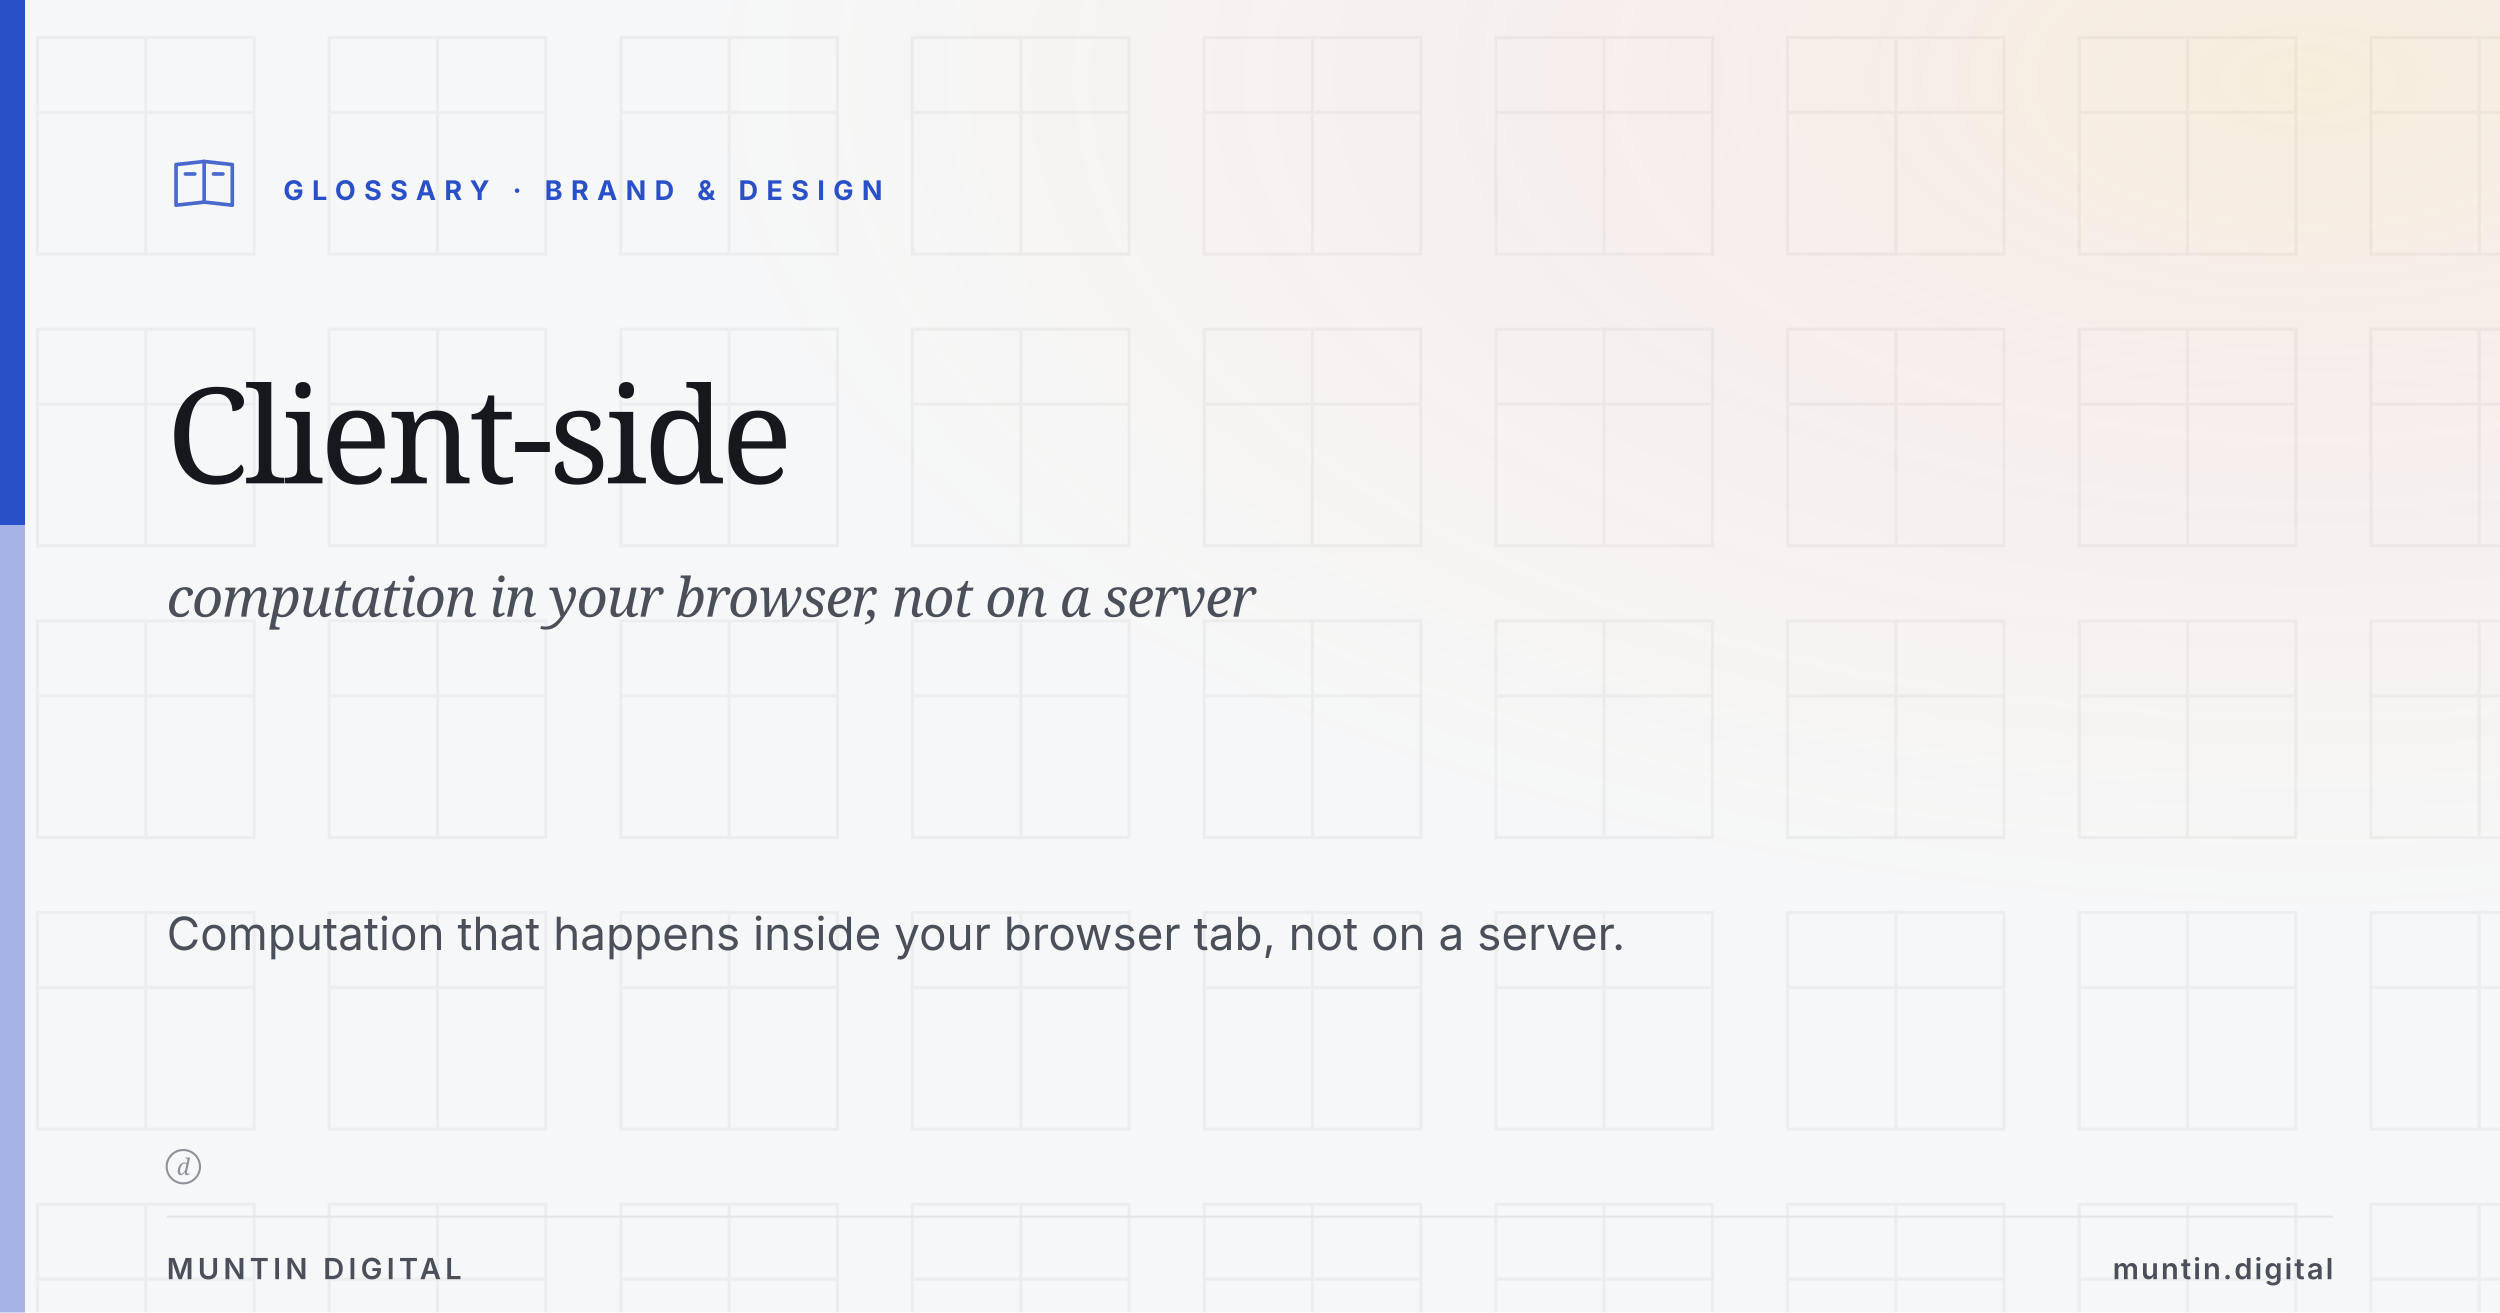
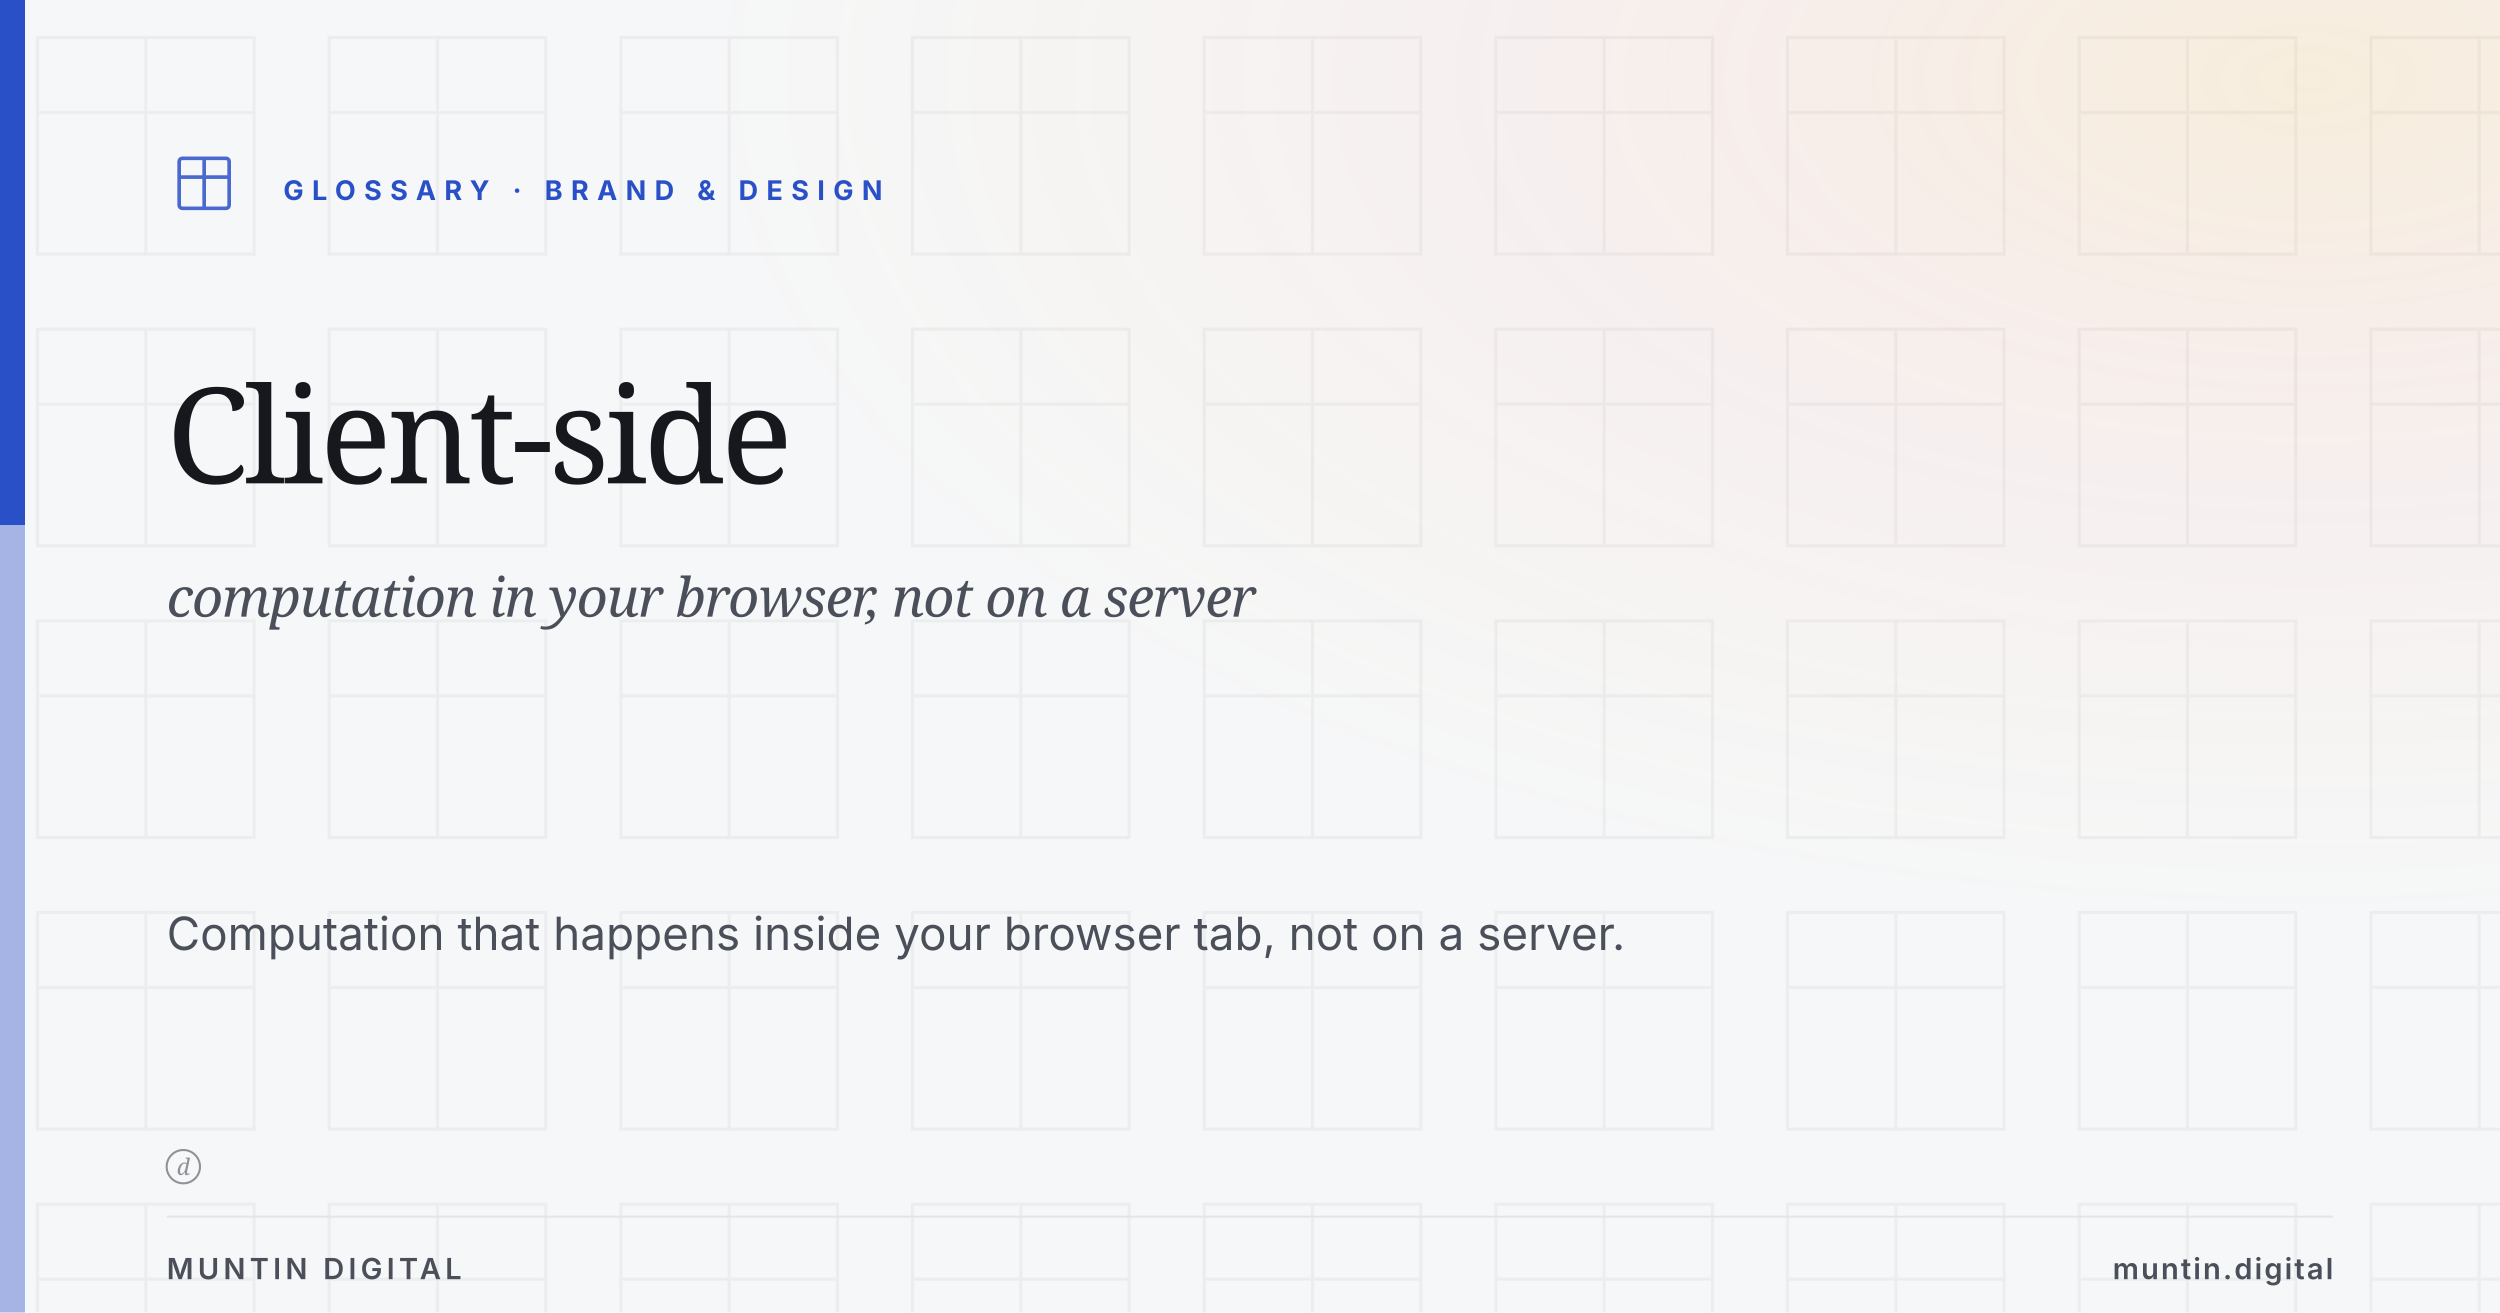
<svg xmlns="http://www.w3.org/2000/svg" viewBox="0 0 1200 630" width="1200" height="630">
  <rect width="1200" height="630" fill="#F6F7F8" />
  <defs>
    <pattern id="muntinField" x="0" y="0" width="140" height="140" patternUnits="userSpaceOnUse">
      <g transform="translate(18, 18)" fill="none" stroke="#16181D" stroke-width="1.5" stroke-linecap="square" stroke-linejoin="miter">
        <rect x="0" y="0" width="104" height="104" />
        <line x1="52" y1="0" x2="52" y2="104" />
        <line x1="0" y1="36" x2="104" y2="36" />
      </g>
    </pattern>
  </defs>
  <rect width="1200" height="630" fill="url(#muntinField)" opacity="0.045" />
  <defs>
    <radialGradient id="ghWarmSoft" cx="92%" cy="6%" r="64%">
      <stop offset="0%" stop-color="#FFB020" stop-opacity="0.13" />
      <stop offset="52%" stop-color="#FF6B5C" stop-opacity="0.05" />
      <stop offset="100%" stop-color="#FFB020" stop-opacity="0" />
    </radialGradient>
  </defs>
  <rect width="1200" height="630" fill="url(#ghWarmSoft)" />
  <rect x="0" y="0" width="12" height="252" fill="#2A50C8" />
  <rect x="0" y="252" width="12" height="378" fill="#2A50C8" opacity="0.4" />
  <g transform="translate(80, 70) scale(1.5)" fill="none" stroke="#2A50C8" stroke-width="1.167" stroke-linecap="round" stroke-linejoin="round" color="#2A50C8" opacity="0.85">
-     <path d="M3 6 L12 5 L21 6 L21 19 L12 18 L3 19 Z" />
-     <line x1="12" y1="5" x2="12" y2="18" />
-     <line x1="6" y1="9" x2="9" y2="9" />
-     <line x1="15" y1="9" x2="18" y2="9" />
+     <rect x="4" y="4" width="16" height="16" rx="1" />
+     <line x1="12" y1="4.5" x2="12" y2="19.5" />
+     <line x1="4.5" y1="10" x2="19.5" y2="10" />
  </g>
  <text x="136" y="96" font-family="Inter, Arial, sans-serif" font-size="13" font-weight="700" letter-spacing="4" fill="#2A50C8">GLOSSARY · BRAND &amp; DESIGN</text>
  <text x="80" y="232" font-family="Fraunces, Georgia, serif" font-size="64" font-weight="500" letter-spacing="-2" fill="#16181D">Client-side</text>
  <text x="80" y="296" font-family="Fraunces, Georgia, serif" font-style="italic" font-size="26" font-weight="400" letter-spacing="-0.5" fill="#4A4F59">computation in your browser, not on a server</text>
  <text x="80" y="456" font-family="Inter, Arial, sans-serif" font-size="22" font-weight="400" fill="#4A4F59">
    <tspan x="80" dy="0">Computation that happens inside your browser tab, not on a server.</tspan>
  </text>
  <g transform="translate(80, 552)" fill="#4A4F59" opacity="0.6">
    <circle cx="8" cy="8" r="8" fill="none" stroke="#4A4F59" stroke-width="1" />
    <text x="8" y="12" text-anchor="middle" font-family="Fraunces, Georgia, serif" font-style="italic" font-size="11" font-weight="500" fill="#4A4F59">d</text>
  </g>
  <line x1="80" y1="584" x2="1120" y2="584" stroke="#E3E5E9" stroke-width="1" />
  <text x="80" y="614" font-family="Inter, Arial, sans-serif" font-size="14" font-weight="600" letter-spacing="2" fill="#4A4F59">MUNTIN DIGITAL</text>
  <text x="1120" y="614" text-anchor="end" font-family="Inter, Arial, sans-serif" font-size="14" font-weight="600" letter-spacing="1" fill="#4A4F59">muntin.digital</text>
</svg>
